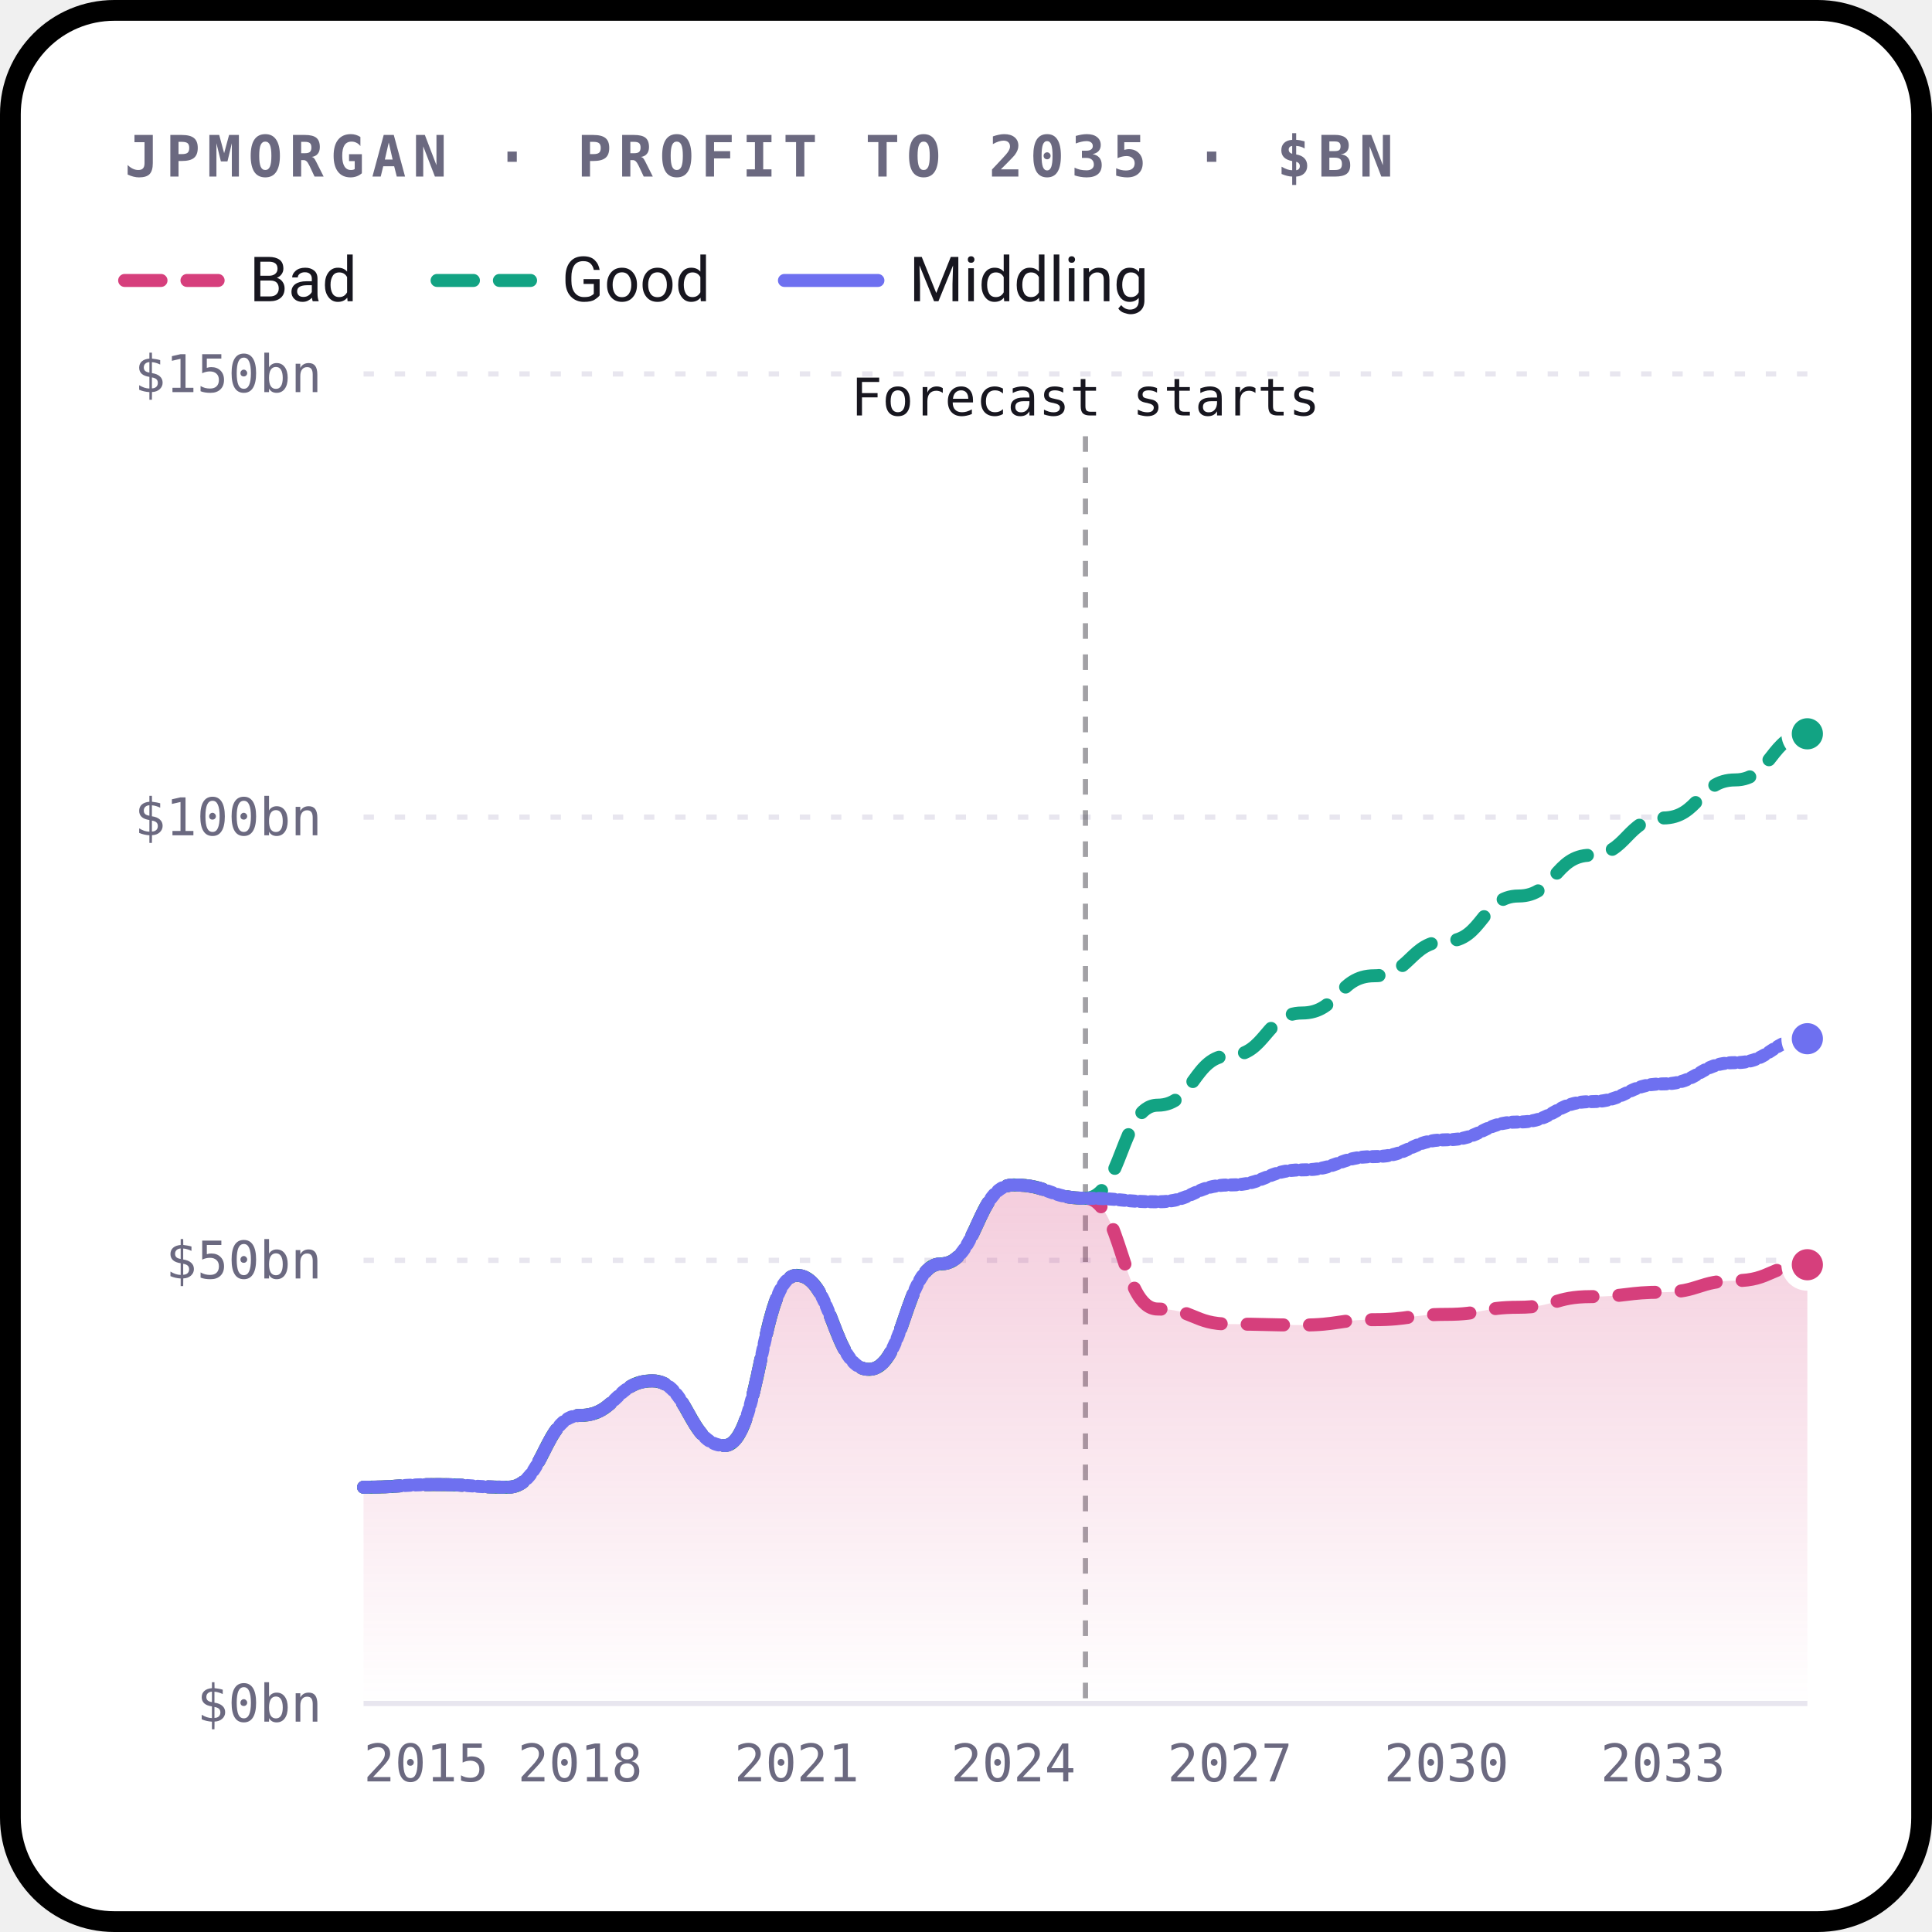
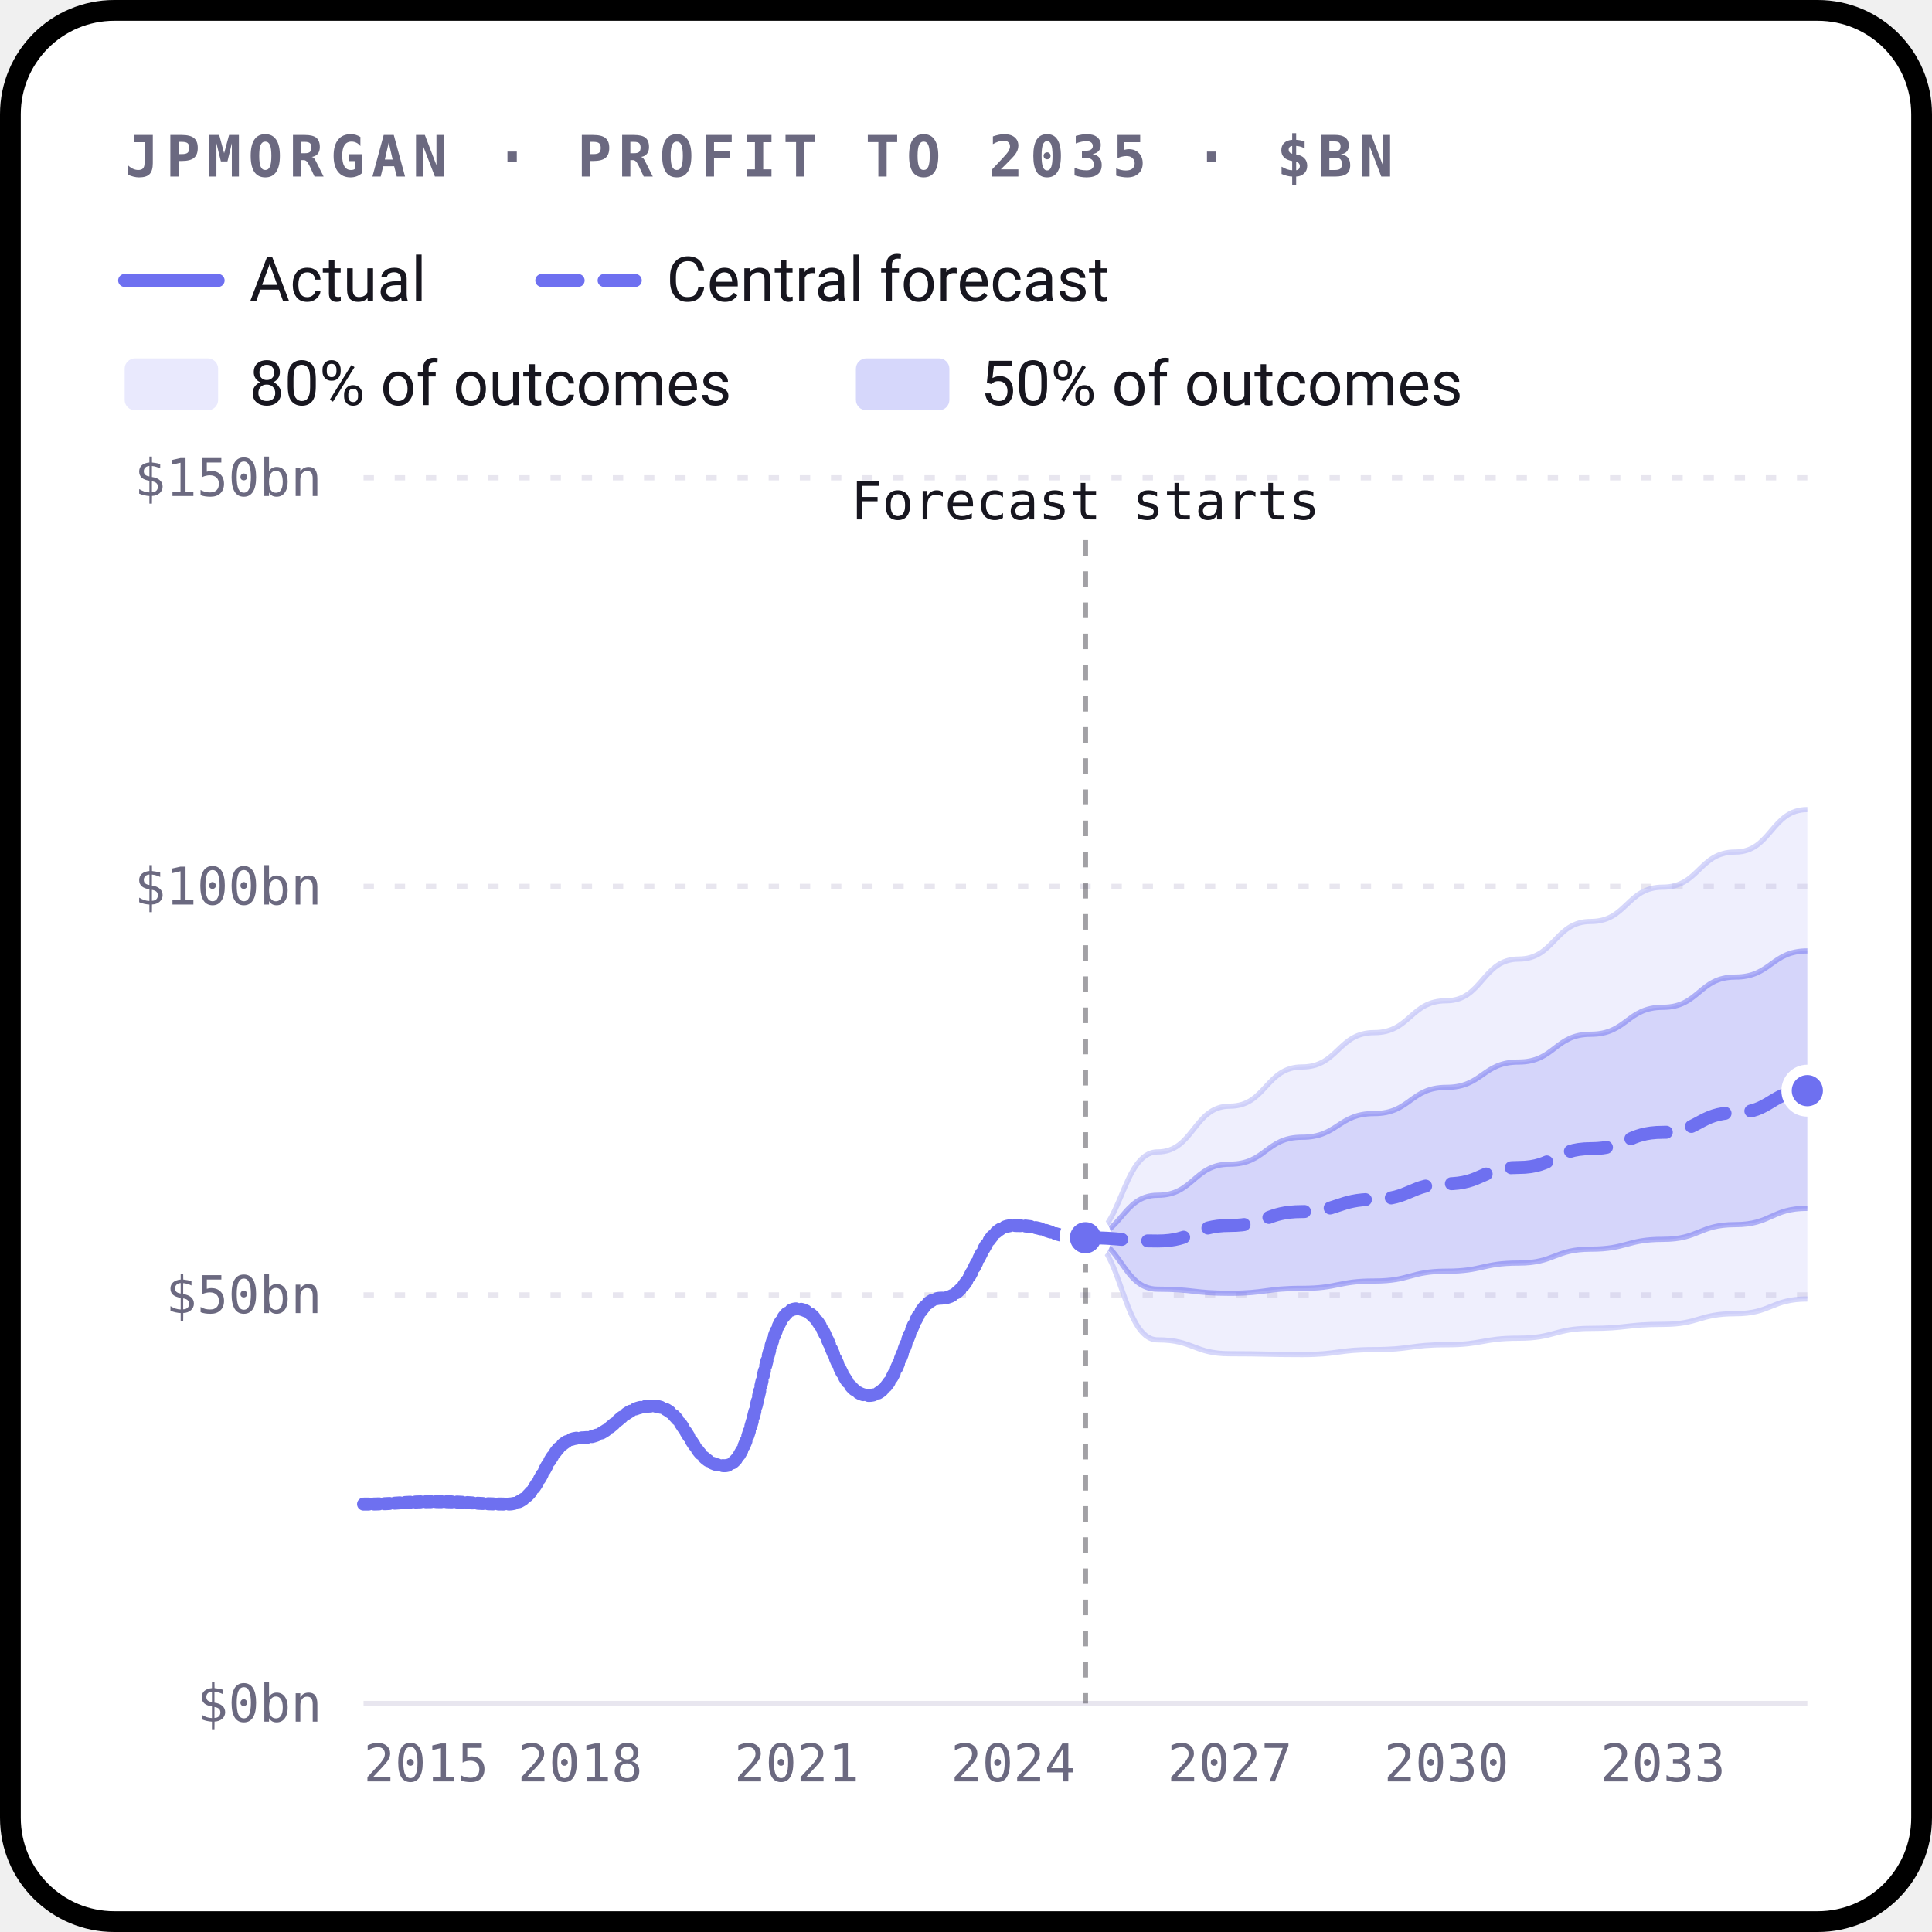
- <svg xmlns="http://www.w3.org/2000/svg" viewBox="0 0 372 372" width="372" height="372" role="img" aria-label="JPMorgan · profit to 2035 · $bn: 3 series over 21 points">
+ <svg xmlns="http://www.w3.org/2000/svg" viewBox="0 0 372 372" width="372" height="372" role="img" aria-label="JPMorgan · profit to 2035 · $bn: 2 series and 2 bands over 21 points, 10 missing">
  <rect width="372" height="372" rx="22" fill="#000000" />
  <rect x="4" y="4" width="364" height="364" rx="18" fill="#ffffff" />
  <text x="24" y="34" fill="#6b6980" font-family="ui-monospace,SFMono-Regular,Menlo,Consolas,monospace" font-size="11" font-weight="600" letter-spacing="1.3">JPMORGAN · PROFIT TO 2035 · $BN</text>
-   <line x1="24" x2="42" y1="54" y2="54" stroke="#d63f7c" stroke-width="2.5" stroke-linecap="round" stroke-dasharray="7 5" />
-   <text x="48" y="58" fill="#17161f" font-family="ui-sans-serif,system-ui,-apple-system,'Segoe UI',Roboto,Helvetica,Arial,sans-serif" font-size="12">Bad</text>
-   <line x1="84.16" x2="102.16" y1="54" y2="54" stroke="#12a383" stroke-width="2.5" stroke-linecap="round" stroke-dasharray="7 5" />
-   <text x="108.16" y="58" fill="#17161f" font-family="ui-sans-serif,system-ui,-apple-system,'Segoe UI',Roboto,Helvetica,Arial,sans-serif" font-size="12">Good</text>
-   <line x1="151.04" x2="169.04" y1="54" y2="54" stroke="#6E70F0" stroke-width="2.5" stroke-linecap="round" />
-   <text x="175.04" y="58" fill="#17161f" font-family="ui-sans-serif,system-ui,-apple-system,'Segoe UI',Roboto,Helvetica,Arial,sans-serif" font-size="12">Middling</text>
+   <line x1="24" x2="42" y1="54" y2="54" stroke="#6E70F0" stroke-width="2.5" stroke-linecap="round" />
+   <text x="48" y="58" fill="#17161f" font-family="ui-sans-serif,system-ui,-apple-system,'Segoe UI',Roboto,Helvetica,Arial,sans-serif" font-size="12">Actual</text>
+   <line x1="104.32" x2="122.32" y1="54" y2="54" stroke="#6E70F0" stroke-width="2.5" stroke-linecap="round" stroke-dasharray="7 5" />
+   <text x="128.32" y="58" fill="#17161f" font-family="ui-sans-serif,system-ui,-apple-system,'Segoe UI',Roboto,Helvetica,Arial,sans-serif" font-size="12">Central forecast</text>
+   <rect x="24" y="69" width="18" height="10" rx="2" fill="#AFB0F7" fill-opacity=".28" />
+   <text x="48" y="78" fill="#17161f" font-family="ui-sans-serif,system-ui,-apple-system,'Segoe UI',Roboto,Helvetica,Arial,sans-serif" font-size="12">80% of outcomes</text>
+   <rect x="164.8" y="69" width="18" height="10" rx="2" fill="#6E70F0" fill-opacity=".28" />
+   <text x="188.8" y="78" fill="#17161f" font-family="ui-sans-serif,system-ui,-apple-system,'Segoe UI',Roboto,Helvetica,Arial,sans-serif" font-size="12">50% of outcomes</text>
  <line x1="70" x2="348" y1="328" y2="328" stroke="#e8e6ef" />
  <text x="62" y="331.5" fill="#6b6980" font-family="ui-monospace,SFMono-Regular,Menlo,Consolas,monospace" font-size="10" text-anchor="end">$0bn</text>
-   <line x1="70" x2="348" y1="242.67" y2="242.67" stroke="#e8e6ef" stroke-dasharray="2 4" />
-   <text x="62" y="246.17" fill="#6b6980" font-family="ui-monospace,SFMono-Regular,Menlo,Consolas,monospace" font-size="10" text-anchor="end">$50bn</text>
-   <line x1="70" x2="348" y1="157.33" y2="157.33" stroke="#e8e6ef" stroke-dasharray="2 4" />
-   <text x="62" y="160.83" fill="#6b6980" font-family="ui-monospace,SFMono-Regular,Menlo,Consolas,monospace" font-size="10" text-anchor="end">$100bn</text>
-   <line x1="70" x2="348" y1="72" y2="72" stroke="#e8e6ef" stroke-dasharray="2 4" />
-   <text x="62" y="75.5" fill="#6b6980" font-family="ui-monospace,SFMono-Regular,Menlo,Consolas,monospace" font-size="10" text-anchor="end">$150bn</text>
+   <line x1="70" x2="348" y1="249.33" y2="249.33" stroke="#e8e6ef" stroke-dasharray="2 4" />
+   <text x="62" y="252.83" fill="#6b6980" font-family="ui-monospace,SFMono-Regular,Menlo,Consolas,monospace" font-size="10" text-anchor="end">$50bn</text>
+   <line x1="70" x2="348" y1="170.67" y2="170.67" stroke="#e8e6ef" stroke-dasharray="2 4" />
+   <text x="62" y="174.17" fill="#6b6980" font-family="ui-monospace,SFMono-Regular,Menlo,Consolas,monospace" font-size="10" text-anchor="end">$100bn</text>
+   <line x1="70" x2="348" y1="92" y2="92" stroke="#e8e6ef" stroke-dasharray="2 4" />
+   <text x="62" y="95.5" fill="#6b6980" font-family="ui-monospace,SFMono-Regular,Menlo,Consolas,monospace" font-size="10" text-anchor="end">$150bn</text>
  <text x="70" y="343" fill="#6b6980" font-family="ui-monospace,SFMono-Regular,Menlo,Consolas,monospace" font-size="10" text-anchor="start">2015</text>
  <text x="111.7" y="343" fill="#6b6980" font-family="ui-monospace,SFMono-Regular,Menlo,Consolas,monospace" font-size="10" text-anchor="middle">2018</text>
  <text x="153.4" y="343" fill="#6b6980" font-family="ui-monospace,SFMono-Regular,Menlo,Consolas,monospace" font-size="10" text-anchor="middle">2021</text>
  <text x="195.1" y="343" fill="#6b6980" font-family="ui-monospace,SFMono-Regular,Menlo,Consolas,monospace" font-size="10" text-anchor="middle">2024</text>
  <text x="236.8" y="343" fill="#6b6980" font-family="ui-monospace,SFMono-Regular,Menlo,Consolas,monospace" font-size="10" text-anchor="middle">2027</text>
  <text x="278.5" y="343" fill="#6b6980" font-family="ui-monospace,SFMono-Regular,Menlo,Consolas,monospace" font-size="10" text-anchor="middle">2030</text>
  <text x="320.2" y="343" fill="#6b6980" font-family="ui-monospace,SFMono-Regular,Menlo,Consolas,monospace" font-size="10" text-anchor="middle">2033</text>
-   <line x1="209" x2="209" y1="84" y2="328" stroke="#17161f" stroke-opacity=".4" stroke-dasharray="3 3" />
-   <text x="209" y="80" fill="#17161f" font-family="ui-monospace,SFMono-Regular,Menlo,Consolas,monospace" font-size="10" text-anchor="middle">Forecast starts</text>
-   <defs>
-     <linearGradient id="bzcg05g9di71" x1="0" y1="0" x2="0" y2="1">
-       <stop offset="0" stop-color="#d63f7c" stop-opacity=".26" />
-       <stop offset="1" stop-color="#d63f7c" stop-opacity="0" />
-     </linearGradient>
-   </defs>
-   <path d="M70,286.36C76.95,286.36 76.95,285.85 83.9,285.85C90.85,285.85 90.85,286.36 97.8,286.36C104.75,286.36 104.75,272.53 111.7,272.53C118.65,272.53 118.65,265.88 125.6,265.88C132.55,265.88 132.55,278.34 139.5,278.34C146.45,278.34 146.45,245.57 153.4,245.57C160.35,245.57 160.35,263.66 167.3,263.66C174.25,263.66 174.25,243.35 181.2,243.35C188.15,243.35 188.15,228.16 195.1,228.16C202.05,228.16 202.05,230.72 209,230.72C215.95,230.72 215.95,252.05 222.9,252.05C229.85,252.05 229.85,254.95 236.8,254.95C243.75,254.95 243.75,255.13 250.7,255.13C257.65,255.13 257.65,254.1 264.6,254.1C271.55,254.1 271.55,253.08 278.5,253.08C285.45,253.08 285.45,251.71 292.4,251.71C299.35,251.71 299.35,249.66 306.3,249.66C313.25,249.66 313.25,248.81 320.2,248.81C327.15,248.81 327.15,246.59 334.1,246.59C341.05,246.59 341.05,243.52 348,243.52L348,328L70,328Z" fill="url(#bzcg05g9di71)" />
-   <path d="M70,286.36C76.95,286.36 76.95,285.85 83.9,285.85C90.85,285.85 90.85,286.36 97.8,286.36C104.75,286.36 104.75,272.53 111.7,272.53C118.65,272.53 118.65,265.88 125.6,265.88C132.55,265.88 132.55,278.34 139.5,278.34C146.45,278.34 146.45,245.57 153.4,245.57C160.35,245.57 160.35,263.66 167.3,263.66C174.25,263.66 174.25,243.35 181.2,243.35C188.15,243.35 188.15,228.16 195.1,228.16C202.05,228.16 202.05,230.72 209,230.72C215.95,230.72 215.95,252.05 222.9,252.05C229.85,252.05 229.85,254.95 236.8,254.95C243.75,254.95 243.75,255.13 250.7,255.13C257.65,255.13 257.65,254.1 264.6,254.1C271.55,254.1 271.55,253.08 278.5,253.08C285.45,253.08 285.45,251.71 292.4,251.71C299.35,251.71 299.35,249.66 306.3,249.66C313.25,249.66 313.25,248.81 320.2,248.81C327.15,248.81 327.15,246.59 334.1,246.59C341.05,246.59 341.05,243.52 348,243.52" fill="none" stroke="#d63f7c" stroke-width="2.5" stroke-linecap="round" stroke-linejoin="round" stroke-dasharray="7 5" />
-   <circle cx="348" cy="243.52" r="4" fill="#d63f7c" stroke="#ffffff" stroke-width="2" />
-   <path d="M70,286.36C76.95,286.36 76.95,285.85 83.9,285.85C90.85,285.85 90.85,286.36 97.8,286.36C104.75,286.36 104.75,272.53 111.7,272.53C118.65,272.53 118.65,265.88 125.6,265.88C132.55,265.88 132.55,278.34 139.5,278.34C146.45,278.34 146.45,245.57 153.4,245.57C160.35,245.57 160.35,263.66 167.3,263.66C174.25,263.66 174.25,243.35 181.2,243.35C188.15,243.35 188.15,228.16 195.1,228.16C202.05,228.16 202.05,230.72 209,230.72C215.95,230.72 215.95,212.8 222.9,212.8C229.85,212.8 229.85,203.24 236.8,203.24C243.75,203.24 243.75,195.05 250.7,195.05C257.65,195.05 257.65,187.88 264.6,187.88C271.55,187.88 271.55,181.23 278.5,181.23C285.45,181.23 285.45,172.52 292.4,172.52C299.35,172.52 299.35,164.67 306.3,164.67C313.25,164.67 313.25,157.5 320.2,157.5C327.15,157.5 327.15,150.17 334.1,150.17C341.05,150.17 341.05,141.29 348,141.29" fill="none" stroke="#12a383" stroke-width="2.5" stroke-linecap="round" stroke-linejoin="round" stroke-dasharray="7 5" />
-   <circle cx="348" cy="141.29" r="4" fill="#12a383" stroke="#ffffff" stroke-width="2" />
-   <path d="M70,286.36C76.95,286.36 76.95,285.85 83.9,285.85C90.85,285.85 90.85,286.36 97.8,286.36C104.75,286.36 104.75,272.53 111.7,272.53C118.65,272.53 118.65,265.88 125.6,265.88C132.55,265.88 132.55,278.34 139.5,278.34C146.45,278.34 146.45,245.57 153.4,245.57C160.35,245.57 160.35,263.66 167.3,263.66C174.25,263.66 174.25,243.35 181.2,243.35C188.15,243.35 188.15,228.16 195.1,228.16C202.05,228.16 202.05,230.72 209,230.72C215.95,230.72 215.95,231.4 222.9,231.4C229.85,231.4 229.85,228.16 236.8,228.16C243.75,228.16 243.75,225.26 250.7,225.26C257.65,225.26 257.65,222.7 264.6,222.7C271.55,222.7 271.55,219.46 278.5,219.46C285.45,219.46 285.45,216.04 292.4,216.04C299.35,216.04 299.35,212.12 306.3,212.12C313.25,212.12 313.25,208.7 320.2,208.7C327.15,208.7 327.15,204.61 334.1,204.61C341.05,204.61 341.05,200 348,200" fill="none" stroke="#6E70F0" stroke-width="2.5" stroke-linecap="round" stroke-linejoin="round" pathLength="1" style="stroke-dasharray:1" />
-   <circle cx="348" cy="200" r="4" fill="#6E70F0" stroke="#ffffff" stroke-width="2" />
+   <line x1="209" x2="209" y1="104" y2="328" stroke="#17161f" stroke-opacity=".4" stroke-dasharray="3 3" />
+   <text x="209" y="100" fill="#17161f" font-family="ui-monospace,SFMono-Regular,Menlo,Consolas,monospace" font-size="10" text-anchor="middle">Forecast starts</text>
+   <path d="M209,238.32C215.95,238.32 215.95,221.8 222.9,221.8C229.85,221.8 229.85,212.99 236.8,212.99C243.75,212.99 243.75,205.44 250.7,205.44C257.65,205.44 257.65,198.83 264.6,198.83C271.55,198.83 271.55,192.69 278.5,192.69C285.45,192.69 285.45,184.67 292.4,184.67C299.35,184.67 299.35,177.43 306.3,177.43C313.25,177.43 313.25,170.82 320.2,170.82C327.15,170.82 327.15,164.06 334.1,164.06C341.05,164.06 341.05,155.88 348,155.88L348,250.12C341.05,250.12 341.05,252.95 334.1,252.95C327.15,252.95 327.15,255 320.2,255C313.25,255 313.25,255.78 306.3,255.78C299.35,255.78 299.35,257.67 292.4,257.67C285.45,257.67 285.45,258.93 278.5,258.93C271.55,258.93 271.55,259.87 264.6,259.87C257.65,259.87 257.65,260.82 250.7,260.82C243.75,260.82 243.75,260.66 236.8,260.66C229.85,260.66 229.85,257.99 222.9,257.99C215.95,257.99 215.95,238.32 209,238.32Z" fill="#AFB0F7" fill-opacity=".2" />
+   <path d="M209,238.32C215.95,238.32 215.95,221.8 222.9,221.8C229.85,221.8 229.85,212.99 236.8,212.99C243.75,212.99 243.75,205.44 250.7,205.44C257.65,205.44 257.65,198.83 264.6,198.83C271.55,198.83 271.55,192.69 278.5,192.69C285.45,192.69 285.45,184.67 292.4,184.67C299.35,184.67 299.35,177.43 306.3,177.43C313.25,177.43 313.25,170.82 320.2,170.82C327.15,170.82 327.15,164.06 334.1,164.06C341.05,164.06 341.05,155.88 348,155.88M209,238.32C215.95,238.32 215.95,257.99 222.9,257.99C229.85,257.99 229.85,260.66 236.8,260.66C243.75,260.66 243.75,260.82 250.7,260.82C257.65,260.82 257.65,259.87 264.6,259.87C271.55,259.87 271.55,258.93 278.5,258.93C285.45,258.93 285.45,257.67 292.4,257.67C299.35,257.67 299.35,255.78 306.3,255.78C313.25,255.78 313.25,255 320.2,255C327.15,255 327.15,252.95 334.1,252.95C341.05,252.95 341.05,250.12 348,250.12" fill="none" stroke="#AFB0F7" stroke-opacity=".5" stroke-width="1" />
+   <path d="M209,238.32C215.95,238.32 215.95,230.14 222.9,230.14C229.85,230.14 229.85,224.16 236.8,224.16C243.75,224.16 243.75,218.97 250.7,218.97C257.65,218.97 257.65,214.41 264.6,214.41C271.55,214.41 271.55,209.37 278.5,209.37C285.45,209.37 285.45,204.49 292.4,204.49C299.35,204.49 299.35,199.14 306.3,199.14C313.25,199.14 313.25,193.95 320.2,193.95C327.15,193.95 327.15,188.13 334.1,188.13C341.05,188.13 341.05,183.1 348,183.1L348,232.66C341.05,232.66 341.05,235.8 334.1,235.8C327.15,235.8 327.15,238.63 320.2,238.63C313.25,238.63 313.25,240.52 306.3,240.52C299.35,240.52 299.35,243.2 292.4,243.2C285.45,243.2 285.45,244.77 278.5,244.77C271.55,244.77 271.55,246.66 264.6,246.66C257.65,246.66 257.65,248.07 250.7,248.07C243.75,248.07 243.75,249.02 236.8,249.02C229.85,249.02 229.85,248.23 222.9,248.23C215.95,248.23 215.95,238.32 209,238.32Z" fill="#6E70F0" fill-opacity=".2" />
+   <path d="M209,238.32C215.95,238.32 215.95,230.14 222.9,230.14C229.85,230.14 229.85,224.16 236.8,224.16C243.75,224.16 243.75,218.97 250.7,218.97C257.65,218.97 257.65,214.41 264.6,214.41C271.55,214.41 271.55,209.37 278.5,209.37C285.45,209.37 285.45,204.49 292.4,204.49C299.35,204.49 299.35,199.14 306.3,199.14C313.25,199.14 313.25,193.95 320.2,193.95C327.15,193.95 327.15,188.13 334.1,188.13C341.05,188.13 341.05,183.1 348,183.1M209,238.32C215.95,238.32 215.95,248.23 222.9,248.23C229.85,248.23 229.85,249.02 236.8,249.02C243.75,249.02 243.75,248.07 250.7,248.07C257.65,248.07 257.65,246.66 264.6,246.66C271.55,246.66 271.55,244.77 278.5,244.77C285.45,244.77 285.45,243.2 292.4,243.2C299.35,243.2 299.35,240.52 306.3,240.52C313.25,240.52 313.25,238.63 320.2,238.63C327.15,238.63 327.15,235.8 334.1,235.8C341.05,235.8 341.05,232.66 348,232.66" fill="none" stroke="#6E70F0" stroke-opacity=".5" stroke-width="1" />
+   <path d="M70,289.61C76.95,289.61 76.95,289.14 83.9,289.14C90.85,289.14 90.85,289.61 97.8,289.61C104.75,289.61 104.75,276.87 111.7,276.87C118.65,276.87 118.65,270.73 125.6,270.73C132.55,270.73 132.55,282.22 139.5,282.22C146.45,282.22 146.45,252.01 153.4,252.01C160.35,252.01 160.35,268.69 167.3,268.69C174.25,268.69 174.25,249.96 181.2,249.96C188.15,249.96 188.15,235.96 195.1,235.96C202.05,235.96 202.05,238.32 209,238.32" fill="none" stroke="#6E70F0" stroke-width="2.5" stroke-linecap="round" stroke-linejoin="round" pathLength="1" style="stroke-dasharray:1" />
+   <circle cx="209" cy="238.32" r="4" fill="#6E70F0" stroke="#ffffff" stroke-width="2" />
+   <path d="M209,238.32C215.95,238.32 215.95,238.95 222.9,238.95C229.85,238.95 229.85,235.96 236.8,235.96C243.75,235.96 243.75,233.29 250.7,233.29C257.65,233.29 257.65,230.93 264.6,230.93C271.55,230.93 271.55,227.94 278.5,227.94C285.45,227.94 285.45,224.79 292.4,224.79C299.35,224.79 299.35,221.17 306.3,221.17C313.25,221.17 313.25,218.02 320.2,218.02C327.15,218.02 327.15,214.25 334.1,214.25C341.05,214.25 341.05,210 348,210" fill="none" stroke="#6E70F0" stroke-width="2.5" stroke-linecap="round" stroke-linejoin="round" stroke-dasharray="7 5" />
+   <circle cx="348" cy="210" r="4" fill="#6E70F0" stroke="#ffffff" stroke-width="2" />
</svg>
